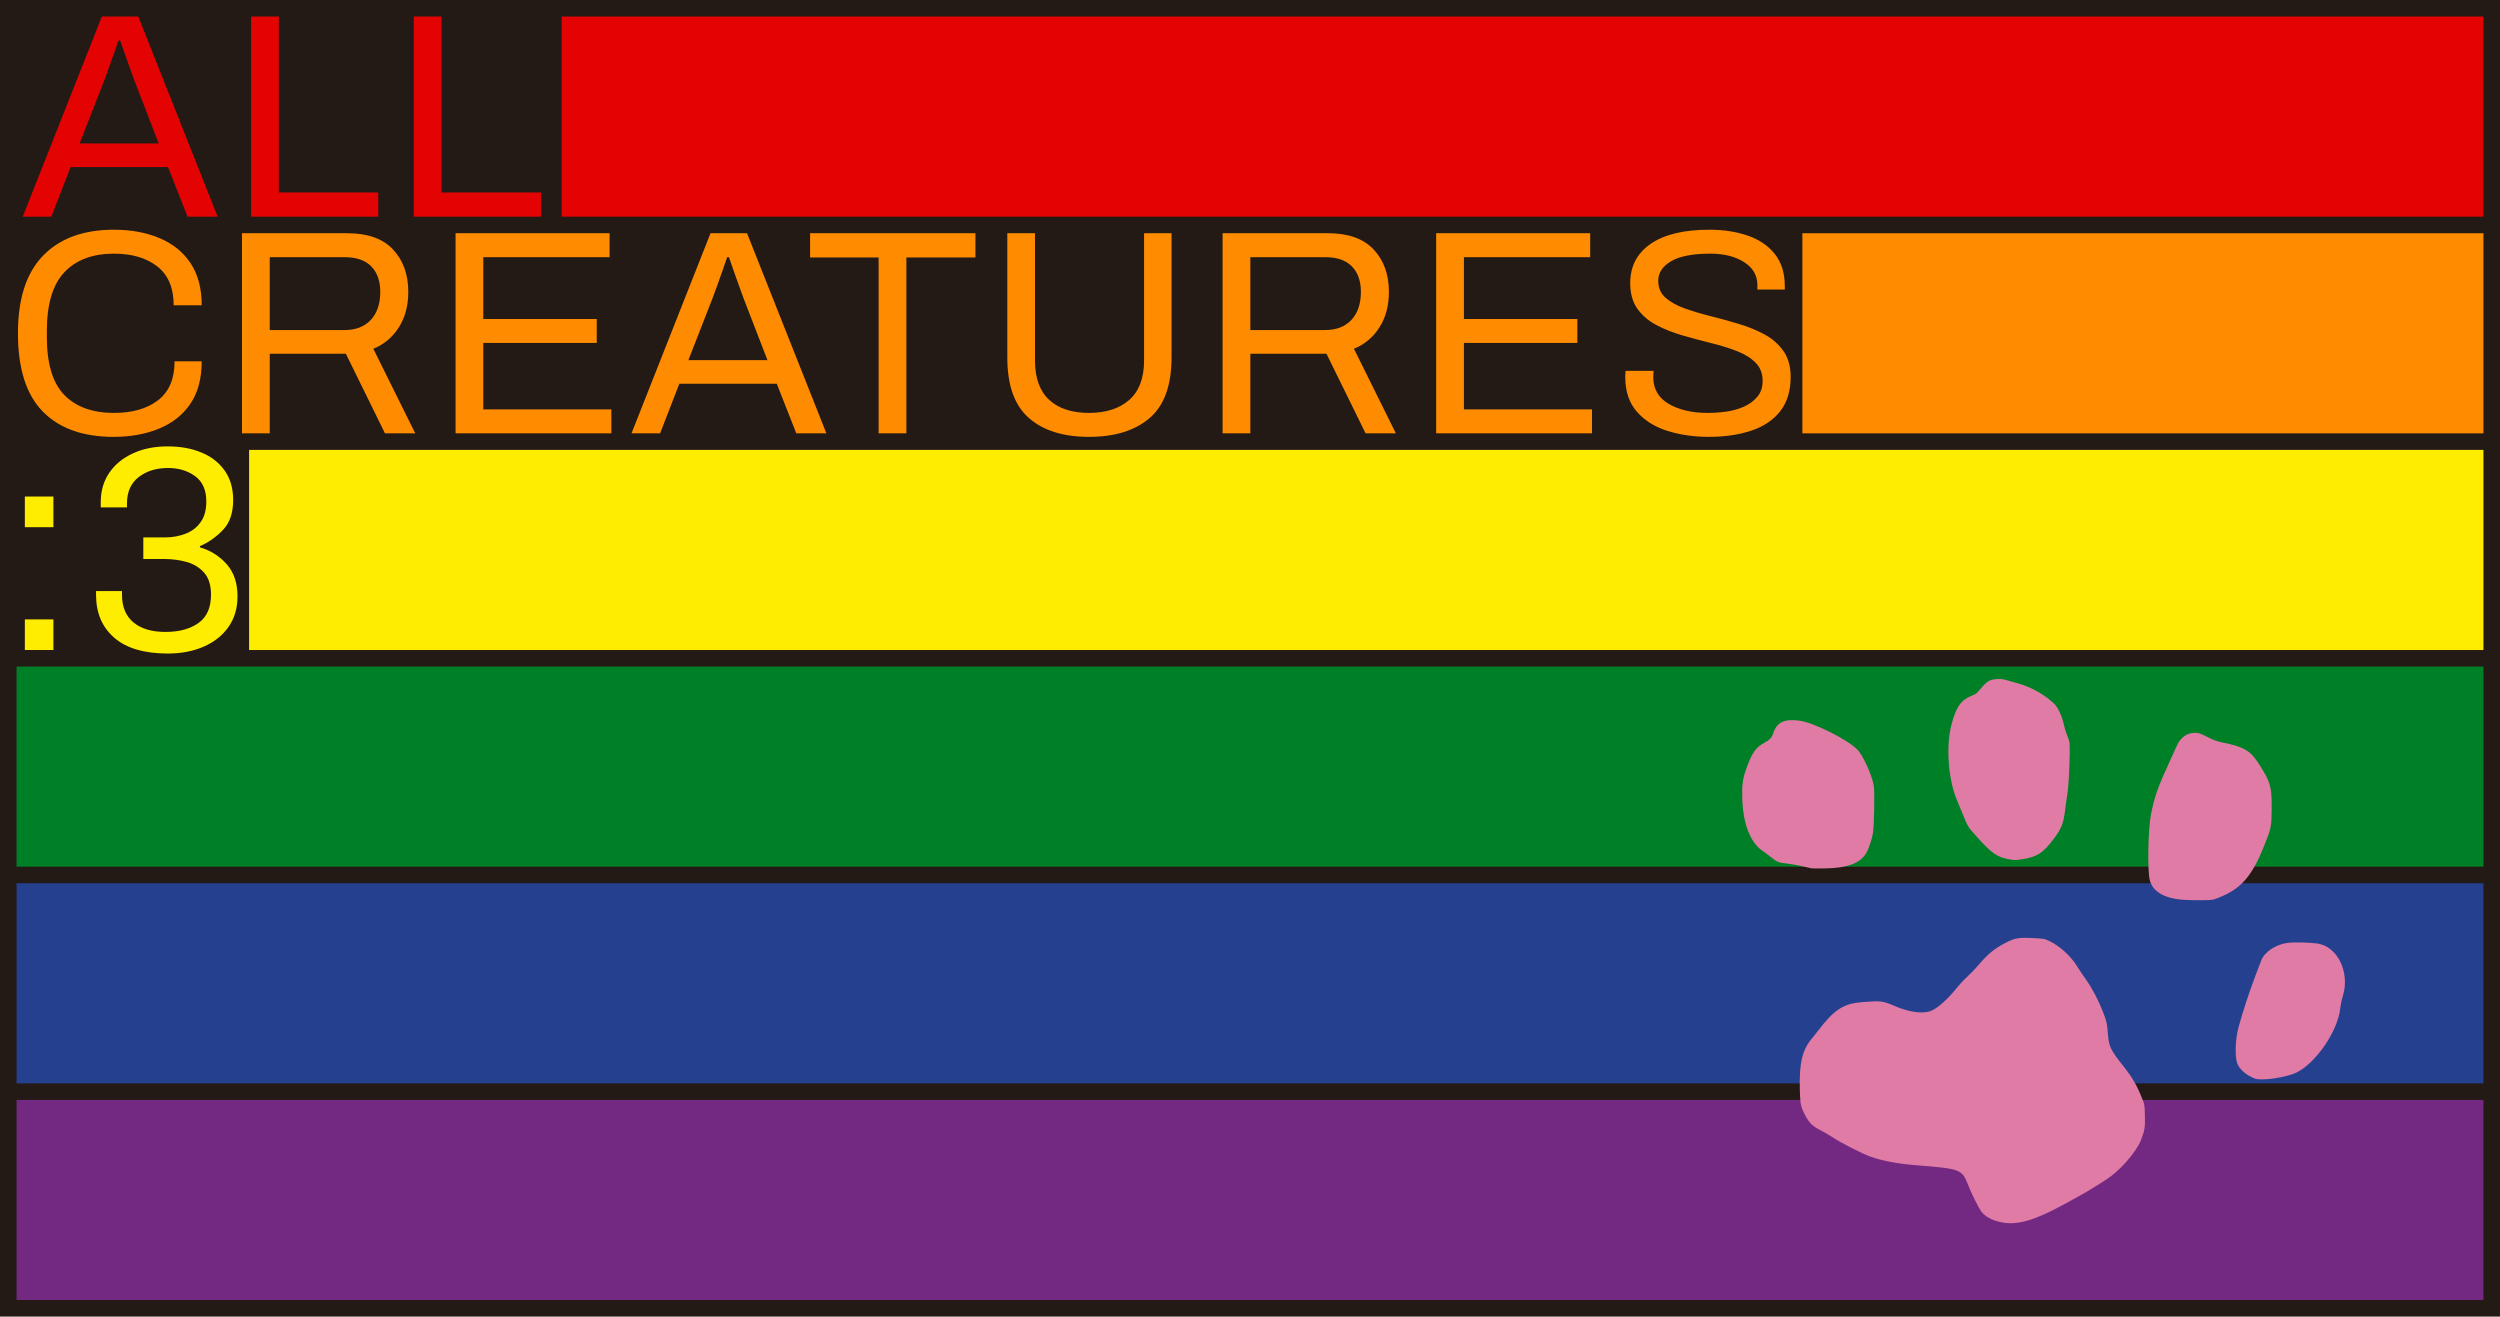
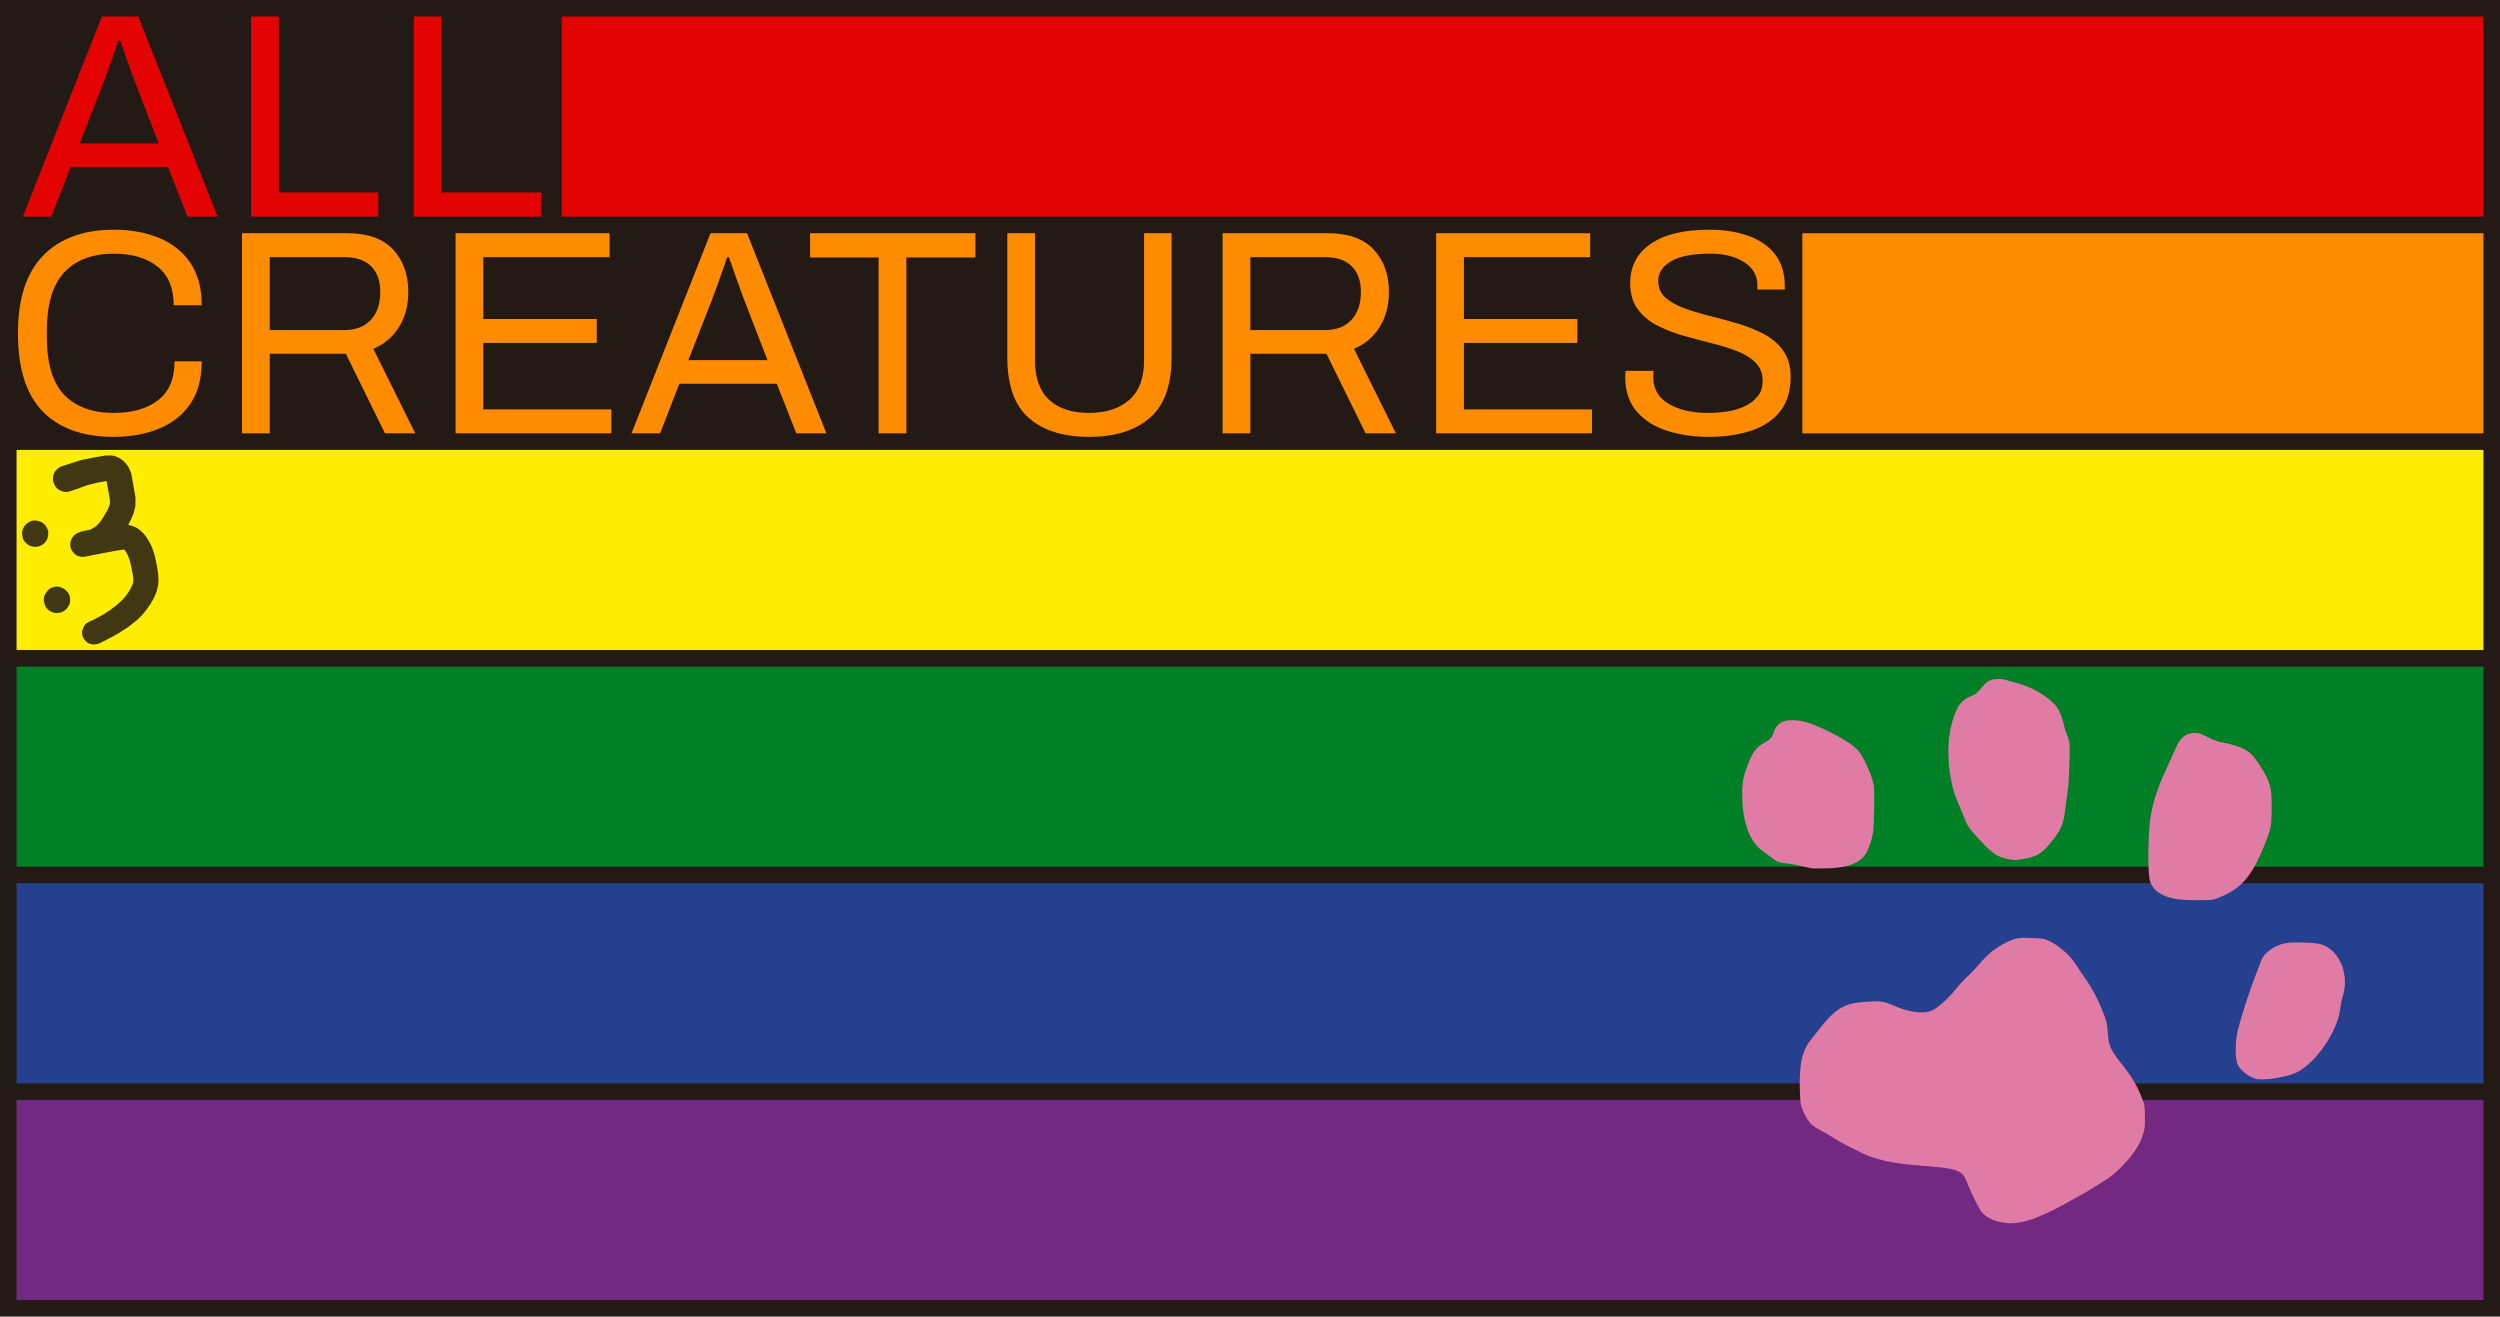
<svg xmlns="http://www.w3.org/2000/svg" viewBox="0 0 3623 1908" width="3623" height="1908">
  <style>.dark{fill:#231a15} .red{fill:#e40303} .orange{fill:#ff8c00} .yellow{fill:#ffed00} .green{fill:#008026} .blue{fill:#24408e} .pink{fill:#732982}</style>
  <rect class="dark" width="3623" height="1908" />
  <g transform="translate(24 24)">
    <rect class="red" x="790" y="0" width="2785" height="290" />
    <path class="red" transform="translate(0 290)" d="M9 0 123.6 -290H176.4L291.4 0H247.8L219.5 -71.9H78.3L50.4 0ZM91.4 -106.1H206L170.9 -197Q169.2 -202.1 165.4 -212.2Q161.6 -222.4 157.6 -234Q153.6 -245.6 150.2 -255.3H147.7Q144.7 -246.9 140.9 -235.9Q137.1 -224.9 133.3 -214.5Q129.5 -204.2 126.9 -197ZM339.9 0V-290H380.1V-35.1H524.2V0ZM575.7 0V-290H615.8V-35.1H760V0Z" />
    <rect class="orange" x="2588" y="314" width="987" height="290" />
    <path class="orange" transform="translate(0 604)" d="M140.7 5.1Q73.9 5.1 37.9 -31.7Q2 -68.5 2 -145Q2 -220.2 38.6 -257.7Q75.1 -295.1 141.1 -295.1Q178.3 -295.1 207 -283Q235.8 -271 252.1 -246.7Q268.3 -222.4 268.3 -185.6H227.7Q227.7 -223.2 204.1 -241.8Q180.4 -260.4 141.1 -260.4Q95 -260.4 69.4 -233.6Q43.9 -206.7 43.9 -148.4V-139.5Q43.9 -81.6 69.2 -55.6Q94.6 -29.6 141.1 -29.6Q181.2 -29.6 205.1 -48Q229 -66.4 229 -104.4H268.3Q268.3 -66.8 251.8 -42.7Q235.4 -18.6 206.4 -6.8Q177.4 5.1 140.7 5.1ZM326.7 0V-290H479.3Q523.7 -290 545.7 -266.3Q567.7 -242.7 567.7 -205Q567.7 -175 553.9 -153.5Q540.2 -131.9 517 -122.6L577.8 0H533.9L477.2 -115.4H366.9V0ZM366.9 -149.7H475.5Q499.6 -149.7 513.4 -164.4Q527.1 -179.2 527.1 -205Q527.1 -228.7 514 -242Q500.9 -255.3 475.5 -255.3H366.9ZM636.2 0V-290H859.4V-255.3H676.4V-165.7H840.8V-131H676.4V-34.7H862V0ZM891.2 0 1005.7 -290H1058.6L1173.6 0H1130L1101.7 -71.9H960.5L932.6 0ZM973.6 -106.1H1088.2L1053.1 -197Q1051.4 -202.1 1047.6 -212.2Q1043.8 -222.4 1039.8 -234Q1035.8 -245.6 1032.4 -255.3H1029.8Q1026.9 -246.9 1023.1 -235.9Q1019.3 -224.9 1015.5 -214.5Q1011.7 -204.2 1009.1 -197ZM1249.3 0V-254.9H1150V-290H1389.6V-254.9H1289.5V0ZM1554.1 5.1Q1498.3 5.1 1467.1 -22.2Q1435.8 -49.5 1435.8 -109.9V-290H1475.9V-105.7Q1475.9 -67.6 1496.4 -48.6Q1516.9 -29.6 1554.1 -29.6Q1591.3 -29.6 1612.7 -48.6Q1634 -67.6 1634 -105.7V-290H1673.8V-109.9Q1673.8 -49.5 1642.1 -22.2Q1610.4 5.1 1554.1 5.1ZM1747.8 0V-290H1900.4Q1944.8 -290 1966.8 -266.3Q1988.8 -242.7 1988.8 -205Q1988.8 -175 1975 -153.5Q1961.3 -131.9 1938.1 -122.6L1998.9 0H1955L1898.3 -115.4H1788V0ZM1788 -149.7H1896.6Q1920.7 -149.7 1934.5 -164.4Q1948.2 -179.2 1948.2 -205Q1948.2 -228.7 1935.1 -242Q1922 -255.3 1896.6 -255.3H1788ZM2057.3 0V-290H2280.5V-255.3H2097.5V-165.7H2261.9V-131H2097.5V-34.7H2283.1V0ZM2452.2 5.1Q2420.5 5.1 2393 -3.4Q2365.5 -11.8 2348.4 -31.1Q2331.3 -50.3 2331.3 -82Q2331.3 -84.1 2331.5 -86.2Q2331.7 -88.4 2331.7 -90.5H2372.3Q2372.3 -88.8 2372.1 -86.2Q2371.9 -83.7 2371.9 -81.6Q2371.9 -55.8 2394.3 -42.7Q2416.7 -29.6 2450.9 -29.6Q2464 -29.6 2477.8 -31.5Q2491.5 -33.4 2503.4 -38.7Q2515.2 -44 2522.8 -53.1Q2530.4 -62.1 2530.4 -76.1Q2530.4 -92.2 2520.1 -102.5Q2509.7 -112.9 2492.6 -119.4Q2475.5 -126 2455 -131Q2434.5 -136.1 2414 -142Q2393.4 -148 2376.3 -157Q2359.2 -166.1 2348.8 -180.7Q2338.5 -195.3 2338.5 -217.7Q2338.5 -254.1 2368.1 -274.6Q2397.7 -295.1 2453.5 -295.1Q2483.9 -295.1 2508.6 -286.6Q2533.4 -278.2 2548 -260Q2562.5 -241.8 2562.5 -213.5V-208.4H2522.8V-214.8Q2522.8 -235.9 2503.6 -248.1Q2484.3 -260.4 2454.7 -260.4Q2416.3 -260.4 2397.7 -249.4Q2379.1 -238.4 2379.1 -221.1Q2379.1 -205.9 2389.6 -196.6Q2400.2 -187.3 2417.3 -181.1Q2434.5 -175 2454.7 -169.9Q2475 -164.9 2495.5 -158.7Q2516 -152.6 2533.2 -143.3Q2550.3 -134 2560.6 -119.2Q2571 -104.4 2571 -82Q2571 -51.2 2555.8 -31.9Q2540.6 -12.7 2513.7 -3.8Q2486.9 5.1 2452.2 5.1Z" />
-     <rect class="yellow" x="337" y="628" width="3238" height="290" />
-     <path class="yellow" transform="translate(0 918)" d="M12 -178V-222.4H53.4V-178ZM12 0V-44.4H53.4V0ZM219.2 5.1Q168 5.1 141.6 -17.8Q115.2 -40.6 115.2 -79.9V-85.4H152.8V-79.9Q152.8 -53.7 169.5 -39.9Q186.2 -26.2 215.8 -26.2Q245.4 -26.2 263.6 -39.1Q281.8 -52 281.8 -80.3Q281.8 -100.6 272 -111.8Q262.3 -123 246.9 -127.5Q231.4 -131.9 214.1 -131.9H183.7V-163.2H215.4Q231 -163.2 244.8 -168.5Q258.5 -173.7 266.7 -185.2Q275 -196.6 275 -215.2Q275 -240.1 258.7 -252Q242.4 -263.8 219.6 -263.8Q194.2 -263.8 177.1 -250.7Q160 -237.6 160 -212.2V-206.7H122V-214.3Q122 -238.4 134.2 -256.6Q146.5 -274.8 168.5 -284.9Q190.4 -295.1 218.8 -295.1Q246.7 -295.1 268 -286.2Q289.4 -277.3 301.6 -260Q313.9 -242.7 313.9 -217.3Q313.9 -189.4 299.1 -174Q284.3 -158.5 265.7 -150.5V-148.8Q288.9 -142 304.6 -124.3Q320.2 -106.5 320.2 -77.8Q320.2 -52 307.1 -33.4Q294 -14.8 271.2 -4.9Q248.4 5.1 219.2 5.1Z" />
+     <rect class="yellow" y="628" width="3575" height="290" />
+     <g opacity="0.86">
+       <path class="dark" transform="matrix(0.5228 -0.09218 0.09218 0.5228 -209.5776 652.0658)" d="M513.38 583.89C504.90 582.25 499.76 579.62 494.80 574.38C492.27 571.71 491.41 570.39 488.99 565.45C486.48 560.32 485.76 557.72 485.58 553.12C485.34 547.35 486.42 543.20 489.83 536.75C494.31 528.28 500.16 523.25 508.04 521.13C509.32 520.78 511.73 520.05 513.38 519.50C515.02 518.96 518.34 518.07 520.75 517.52C523.16 516.98 525.84 516.24 526.72 515.87C527.60 515.51 529.79 514.79 531.60 514.26C533.40 513.73 535.83 512.96 537.00 512.54C538.17 512.13 541.54 511.00 544.50 510.03C547.46 509.07 550.51 508.00 551.27 507.66C552.04 507.32 553.72 506.71 555.02 506.29C557.18 505.60 559.37 504.66 566.75 501.26C568.19 500.60 569.64 499.97 569.96 499.88C570.54 499.70 578.20 495.95 582.77 493.60C584.08 492.93 585.94 492.02 586.90 491.58C587.86 491.14 589.66 490.11 590.91 489.29C592.15 488.46 594.34 487.15 595.77 486.36C600.30 483.89 602.35 482.68 603.38 481.86C603.92 481.42 605.22 480.52 606.25 479.87C608.65 478.35 616.43 472.51 617.25 471.62C617.59 471.24 618.94 470.06 620.25 468.99C623.82 466.07 629.76 460.08 633.18 455.96C634.85 453.95 636.34 452.22 636.49 452.13C636.99 451.82 639.66 448.12 640.59 446.44C641.10 445.51 642.18 443.92 643.00 442.90C644.61 440.87 645.68 438.89 647.11 435.30C649.68 428.85 649.86 427.10 649.87 409.25C649.87 400.49 649.76 394.24 649.54 391.12C649.35 388.51 649.11 384.63 649.01 382.50C648.90 380.37 648.68 377.61 648.52 376.38C648.36 375.14 648.05 372.61 647.84 370.75C647.62 368.89 647.07 365.91 646.61 364.12C646.14 362.34 645.66 360.20 645.53 359.38C645.40 358.55 644.88 356.75 644.38 355.38C643.87 354.00 643.14 351.98 642.76 350.88C642.37 349.77 641.45 347.50 640.71 345.83C639.38 342.78 639.38 342.78 637.62 342.47C635.11 342.03 584.99 342.01 577.38 342.44C571.45 342.78 542.02 343.38 532.00 343.37C525.88 343.36 525.88 343.36 522.09 342.44C513.03 340.23 507.30 336.60 503.54 330.68C503.04 329.89 502.10 328.51 501.46 327.62C495.52 319.35 493.89 308.63 497.14 299.23C500.72 288.89 508.92 280.50 518.85 277.02C526.26 274.42 530.97 273.88 549.50 273.52C558.46 273.34 557.60 273.48 562.75 271.37C564.19 270.78 566.11 270.07 567.00 269.80C567.89 269.52 569.14 269.01 569.76 268.65C570.39 268.30 571.72 267.67 572.72 267.26C576.26 265.80 581.80 261.87 586.12 257.75C587.50 256.44 589.08 255.01 589.63 254.58C592.17 252.60 601.07 242.90 605.00 237.83C606.68 235.66 608.65 233.26 609.37 232.50C613.24 228.44 618.55 220.81 620.37 216.72C623.98 208.60 623.96 208.78 624.01 176.81C624.05 151.35 624.02 150.60 623.03 150.20C622.28 149.90 601.21 150.16 597.25 150.51C595.94 150.62 592.29 150.84 589.12 150.99C585.96 151.14 583.21 151.32 583.00 151.40C582.79 151.48 580.43 151.64 577.75 151.75C575.07 151.87 572.34 152.09 571.68 152.24C569.82 152.66 564.11 153.46 561.75 153.63C560.58 153.72 558.50 154.11 557.12 154.51C554.28 155.32 553.30 155.52 548.25 156.26C546.26 156.55 543.22 157.05 541.50 157.38C539.78 157.70 537.08 158.15 535.50 158.36C533.92 158.58 531.67 158.93 530.50 159.13C522.12 160.61 514.26 161.13 509.95 160.51C507.32 160.14 503.88 159.00 501.62 157.76C500.66 157.24 498.81 156.22 497.50 155.51C489.89 151.34 485.37 145.67 482.27 136.38C477.34 121.59 481.89 105.19 493.02 97.62C493.63 97.21 494.99 96.20 496.05 95.37C500.41 91.95 507.78 89.25 512.72 89.25C514.43 89.25 524.95 87.67 528.62 86.86C530.16 86.52 536.73 85.59 542.75 84.87C545.78 84.51 548.68 84.09 556.62 82.89C558.00 82.69 560.59 82.40 562.38 82.25C564.16 82.10 566.64 81.80 567.88 81.58C570.63 81.10 627.90 80.63 632.50 81.05C635.40 81.31 643.53 82.66 648.00 83.62C653.72 84.85 658.72 87.07 663.10 90.34C664.41 91.32 666.30 92.63 667.30 93.25C669.37 94.53 677.21 102.05 678.95 104.42C681.98 108.54 685.18 113.93 688.01 119.65C689.41 122.49 690.54 126.49 693.18 137.88C693.88 140.88 693.88 140.88 693.94 174.36C694.01 209.82 694.06 207.90 692.91 213.75C692.70 214.78 692.37 216.53 692.15 217.62C691.94 218.72 691.60 220.42 691.39 221.40C691.18 222.38 690.83 224.40 690.60 225.90C690.10 229.29 689.40 231.57 687.32 236.50C683.71 245.09 680.79 250.84 677.37 256.07C676.55 257.34 675.41 259.16 674.83 260.12C674.26 261.09 673.13 262.67 672.31 263.64C671.50 264.61 670.53 265.90 670.17 266.51C669.82 267.13 668.59 268.81 667.45 270.25C666.31 271.69 665.05 273.38 664.65 274.00C664.25 274.62 663.38 275.83 662.71 276.68C662.05 277.54 661.50 278.33 661.51 278.43C661.51 278.54 662.94 279.17 664.69 279.85C670.87 282.22 677.53 285.97 680.65 288.82C681.60 289.68 683.12 290.98 684.04 291.70C688.74 295.39 697.29 306.02 699.92 311.44C700.67 312.99 701.73 315.01 702.26 315.92C702.79 316.84 703.70 318.72 704.28 320.10C704.85 321.49 706.03 324.15 706.91 326.02C707.78 327.89 708.76 330.43 709.09 331.67C709.42 332.91 710.20 335.26 710.81 336.90C711.43 338.53 712.13 340.72 712.37 341.75C712.61 342.78 713.06 344.36 713.37 345.25C714.19 347.60 714.69 349.99 715.00 353.12C715.15 354.64 715.44 356.44 715.63 357.12C715.83 357.81 716.11 359.22 716.26 360.25C716.41 361.28 716.76 363.19 717.04 364.50C717.32 365.82 717.64 368.65 717.75 370.88C717.87 373.07 718.09 377.07 718.24 379.75C719.19 397.09 719.20 417.34 718.27 427.33C718.12 428.87 717.89 431.53 717.75 433.25C717.48 436.50 716.34 442.60 715.48 445.37C715.21 446.25 714.77 448.21 714.49 449.72C713.89 453.08 713.14 455.23 711.20 459.09C710.38 460.73 709.39 463.07 708.98 464.30C708.16 466.82 706.13 470.92 704.91 472.55C704.46 473.14 703.56 474.63 702.91 475.85C702.27 477.08 701.20 478.82 700.54 479.73C699.88 480.63 698.84 482.25 698.24 483.33C697.64 484.41 696.18 486.48 695.01 487.94C693.83 489.39 692.55 491.05 692.16 491.61C691.23 492.92 689.23 495.35 686.94 497.92C685.94 499.04 684.09 501.12 682.83 502.54C680.35 505.34 669.74 515.69 667.50 517.49C666.74 518.10 665.06 519.62 663.75 520.87C662.44 522.12 660.08 524.07 658.50 525.22C656.92 526.36 654.84 527.97 653.88 528.79C652.91 529.62 651.29 530.76 650.27 531.32C649.26 531.88 647.29 533.19 645.90 534.23C644.51 535.27 642.64 536.51 641.75 536.98C640.85 537.46 639.18 538.52 638.03 539.34C635.79 540.93 632.17 542.90 630.12 543.65C629.44 543.90 628.14 544.60 627.25 545.20C626.36 545.80 624.34 546.92 622.76 547.69C621.19 548.45 619.50 549.35 619.01 549.69C617.78 550.54 610.62 554.11 608.35 555.01C607.32 555.42 605.93 556.03 605.27 556.37C604.60 556.70 602.77 557.42 601.20 557.96C599.62 558.51 597.55 559.34 596.60 559.82C595.65 560.30 593.90 561.03 592.72 561.45C591.53 561.87 589.52 562.74 588.24 563.38C586.97 564.02 584.57 564.99 582.90 565.54C581.24 566.08 578.64 567.02 577.12 567.63C572.07 569.66 568.17 571.02 565.01 571.87C563.28 572.33 558.67 573.79 554.75 575.10C550.83 576.42 546.73 577.70 545.62 577.97C544.52 578.23 542.50 578.85 541.13 579.36C538.43 580.36 535.77 581.14 529.00 582.92C524.65 584.06 524.60 584.07 519.88 584.15C516.59 584.21 514.59 584.13 513.38 583.89ZM430.25 481.86C430.04 481.82 428.69 481.60 427.25 481.37C415.28 479.50 404.22 470.18 400.41 458.74C398.86 454.08 398.05 443.65 398.87 438.94C400.90 427.31 412.42 414.71 424.03 411.40C429.46 409.85 438.17 409.54 442.60 410.72C444.79 411.31 449.13 413.29 450.95 414.54C451.60 414.98 453.31 416.13 454.75 417.10C458.08 419.33 460.78 422.04 463.60 426.00C468.95 433.49 470.49 438.35 470.14 446.74C469.69 457.61 467.17 463.58 459.75 471.34C454.80 476.50 447.43 480.44 440.52 481.60C438.44 481.95 431.50 482.13 430.25 481.86ZM401.15 293.60C398.27 293.08 395.07 291.94 391.38 290.13C384.60 286.81 381.31 283.94 377.17 277.79C372.24 270.45 371.04 266.29 371.34 257.69C371.66 248.83 373.04 244.33 377.56 237.48C384.52 226.93 400.00 220.01 411.99 222.11C418.90 223.31 428.45 228.33 433.02 233.15C437.84 238.24 441.20 245.34 442.63 253.47C444.19 262.28 440.54 273.95 433.63 282.32C429.84 286.91 419.80 292.50 413.32 293.63C410.60 294.10 403.85 294.09 401.15 293.60Z" />
+     </g>
    <rect class="green" y="942" width="3575" height="290" />
    <rect class="blue" y="1256" width="3575" height="290" />
    <rect class="pink" y="1570" width="3575" height="290" />
  </g>
  <path id="pawprint" fill="#df7ba5" fill-rule="evenodd" d="M2901.0 1771.5C2887.4 1768.9 2876.5 1763.0 2871.0 1755.4C2867.1 1749.9 2856.5 1728.5 2852.2 1717.3C2843.4 1694.4 2841.8 1693.8 2774.9 1688.5C2750.2 1686.5 2728.7 1682.4 2711.2 1676.4C2699.6 1672.4 2665.1 1654.8 2655.0 1647.7C2651.1 1645.0 2643.5 1640.6 2638.2 1637.9C2626.8 1632.2 2621.8 1627.3 2616.0 1616.1C2609.6 1603.7 2608.9 1600.2 2608.3 1579.2C2607.3 1540.9 2611.8 1521.6 2625.6 1505.2C2628.4 1501.9 2632.6 1496.6 2635.0 1493.4C2658.0 1463.2 2671.6 1454.4 2698.2 1452.3C2726.1 1450.1 2728.1 1450.4 2745.3 1457.7C2765.7 1466.5 2784.1 1469.3 2796.7 1465.6C2806.0 1462.8 2822.2 1448.8 2835.5 1432.0C2839.6 1426.8 2846.9 1419.0 2851.6 1414.8C2856.2 1410.6 2863.5 1403.0 2867.7 1398.0C2881.2 1381.8 2892.5 1372.9 2910.2 1364.5C2920.9 1359.3 2927.7 1358.4 2947.1 1359.5C2962.6 1360.3 2962.7 1360.3 2970.6 1364.1C2985.3 1371.2 3001.4 1386.0 3009.8 1399.9C3012.2 1403.9 3018.0 1412.5 3022.7 1419.1C3031.8 1431.8 3040.8 1448.9 3047.7 1466.6C3052.9 1479.9 3053.6 1483.0 3054.8 1498.4C3056.2 1516.9 3058.6 1521.8 3078.5 1546.7C3089.4 1560.4 3096.8 1573.0 3103.3 1589.3C3108.0 1600.8 3108.0 1600.8 3108.4 1616.6C3108.8 1634.1 3108.2 1637.9 3102.8 1651.9C3095.8 1670.0 3070.9 1698.2 3051.0 1710.3C3047.1 1712.8 3039.7 1717.4 3034.7 1720.6C3029.7 1723.8 3020.2 1729.4 3013.6 1733.0C3007.0 1736.6 2997.1 1742.1 2991.6 1745.1C2948.6 1768.6 2923.6 1775.9 2901.0 1771.5ZM3268.2 1563.2C3256.7 1559.0 3247.2 1551.4 3243.0 1542.9C3238.5 1533.7 3239.0 1507.2 3244.1 1488.6C3249.8 1467.4 3259.8 1437.0 3268.6 1413.8C3271.9 1405.4 3275.6 1395.5 3277.0 1391.8C3281.8 1379.3 3298.7 1368.2 3316.1 1366.3C3325.5 1365.2 3349.9 1365.9 3359.3 1367.5C3388.0 1372.3 3405.7 1409.6 3395.3 1443.3C3393.7 1448.4 3392.0 1456.5 3391.5 1461.5C3387.8 1494.2 3356.8 1539.9 3328.5 1554.1C3314.3 1561.3 3278.0 1566.7 3268.2 1563.2ZM3164.3 1304.0C3136.6 1302.1 3119.5 1292.1 3115.4 1275.3C3111.9 1260.7 3113.0 1202.1 3117.2 1180.3C3122.2 1154.4 3127.3 1140.2 3146.2 1099.3C3149.6 1091.9 3153.5 1083.4 3154.8 1080.4C3160.2 1068.4 3169.6 1061.9 3181.2 1062.0C3186.5 1062.1 3188.4 1062.7 3198.9 1068.0C3208.2 1072.7 3212.7 1074.3 3220.2 1075.9C3252.2 1082.3 3261.3 1087.7 3274.1 1107.8C3290.5 1133.7 3292.2 1139.6 3292.1 1171.2C3291.9 1198.4 3291.6 1199.8 3281.2 1225.9C3263.6 1269.7 3248.0 1287.7 3216.8 1300.3C3206.8 1304.4 3206.8 1304.4 3191.5 1304.6C3183.0 1304.7 3170.8 1304.5 3164.3 1304.0ZM2625.3 1258.4C2624.0 1258.1 2617.5 1256.6 2610.9 1255.1C2604.3 1253.6 2594.6 1252.0 2589.2 1251.4C2578.1 1250.4 2575.0 1249.1 2565.8 1241.7C2562.4 1238.9 2557.2 1235.0 2554.2 1233.0C2536.7 1221.1 2526.2 1194.2 2524.9 1158.3C2524.2 1137.7 2525.4 1128.8 2531.0 1113.3C2539.2 1090.6 2544.4 1083.2 2557.1 1076.3C2564.7 1072.2 2567.8 1068.9 2569.7 1062.9C2574.7 1046.9 2585.6 1041.5 2607.3 1044.3C2627.4 1046.8 2675.7 1070.7 2691.2 1085.8C2699.5 1093.7 2712.7 1122.6 2715.5 1138.7C2716.9 1146.7 2716.1 1194.7 2714.4 1206.6C2713.2 1215.0 2708.3 1229.9 2704.6 1236.2C2696.0 1250.9 2677.1 1258.0 2645.4 1258.5C2635.7 1258.7 2626.6 1258.6 2625.3 1258.4ZM2912.7 1245.5C2894.2 1242.4 2886.4 1236.9 2863.8 1211.5C2851.6 1197.7 2852.1 1198.6 2845.0 1181.3C2841.6 1173.1 2837.4 1163.0 2835.7 1158.8C2823.4 1129.2 2819.9 1081.4 2827.9 1050.9C2834.9 1023.9 2841.8 1014.3 2858.2 1007.9C2862.5 1006.3 2865.0 1004.5 2867.6 1001.3C2879.7 986.8 2882.6 984.9 2894.1 984.1C2899.2 983.8 2902.7 984.1 2907.7 985.6C2911.4 986.6 2919.1 988.8 2924.9 990.5C2944.5 996.0 2964.2 1007.3 2977.4 1020.4C2982.5 1025.5 2988.3 1038.0 2990.7 1049.2C2991.7 1054.1 2994.1 1062.0 2996.1 1066.7C2999.5 1075.4 2999.5 1075.4 2999.4 1091.7C2999.1 1115.2 2997.6 1142.2 2995.9 1151.6C2995.1 1156.1 2993.8 1165.3 2993.0 1172.2C2990.6 1193.0 2987.5 1200.9 2976.2 1215.8C2960.7 1236.3 2952.0 1241.9 2931.1 1245.1C2920.8 1246.6 2919.5 1246.7 2912.7 1245.5Z" />
</svg>
